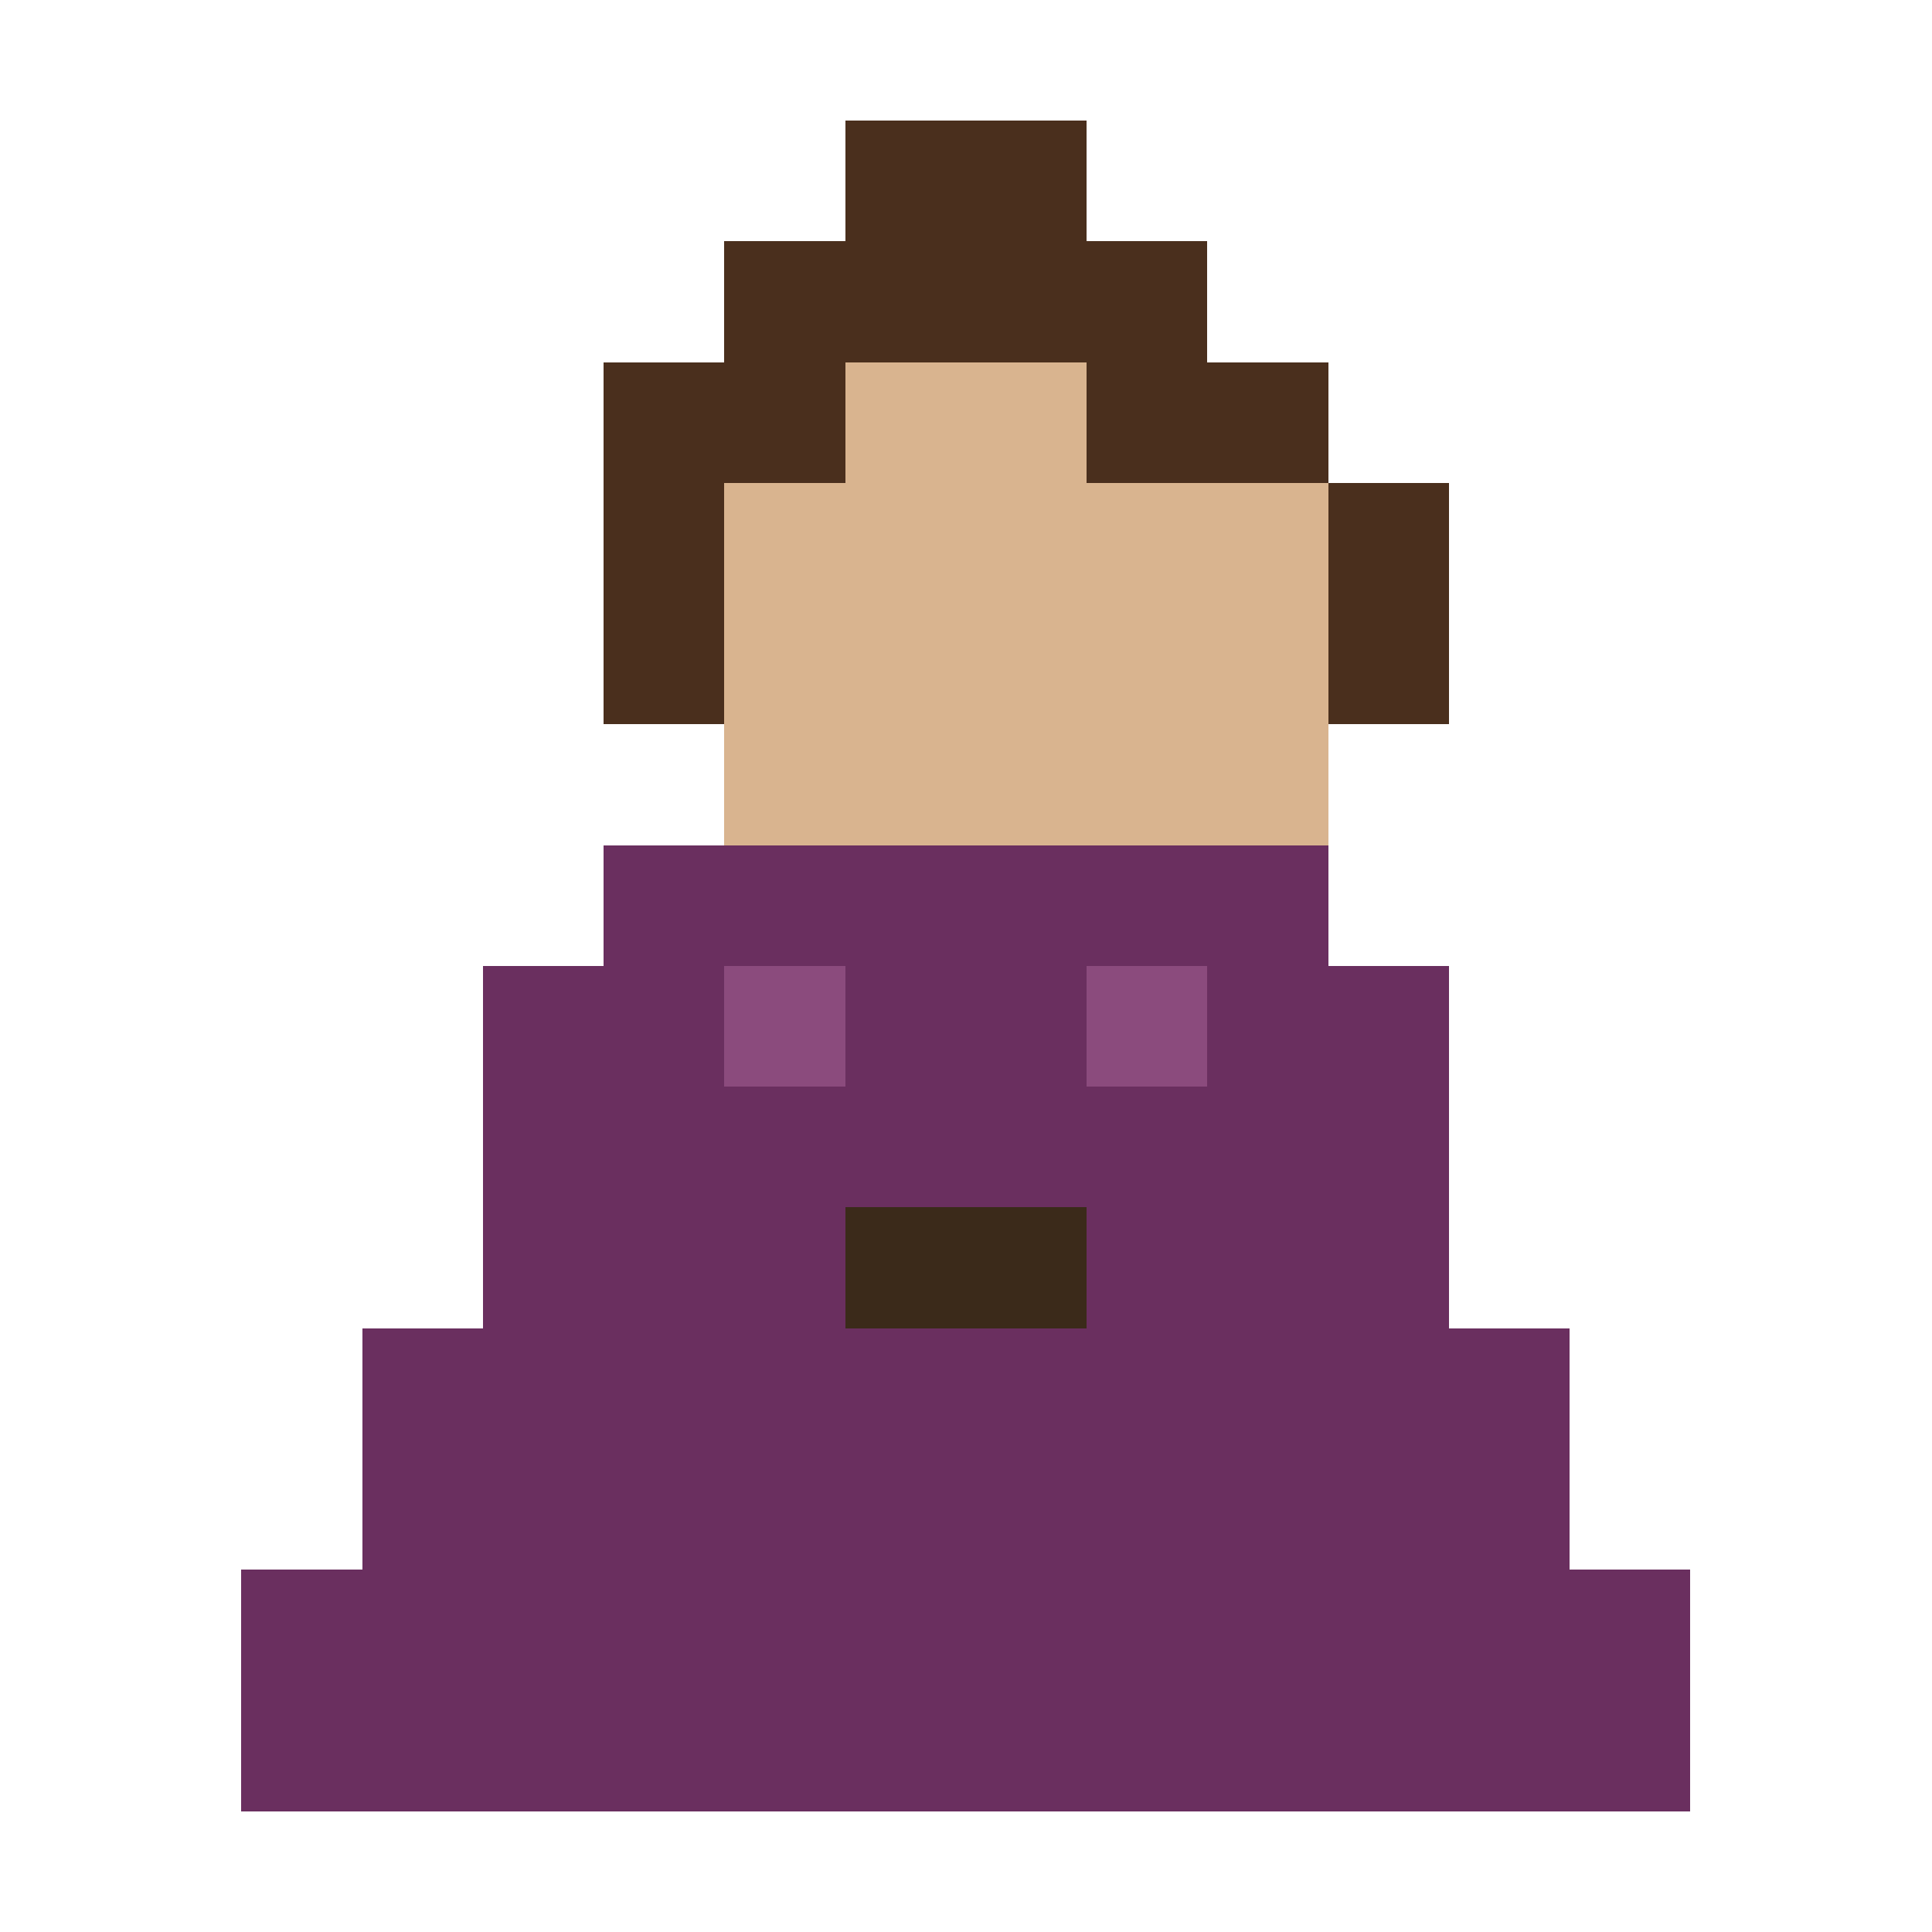
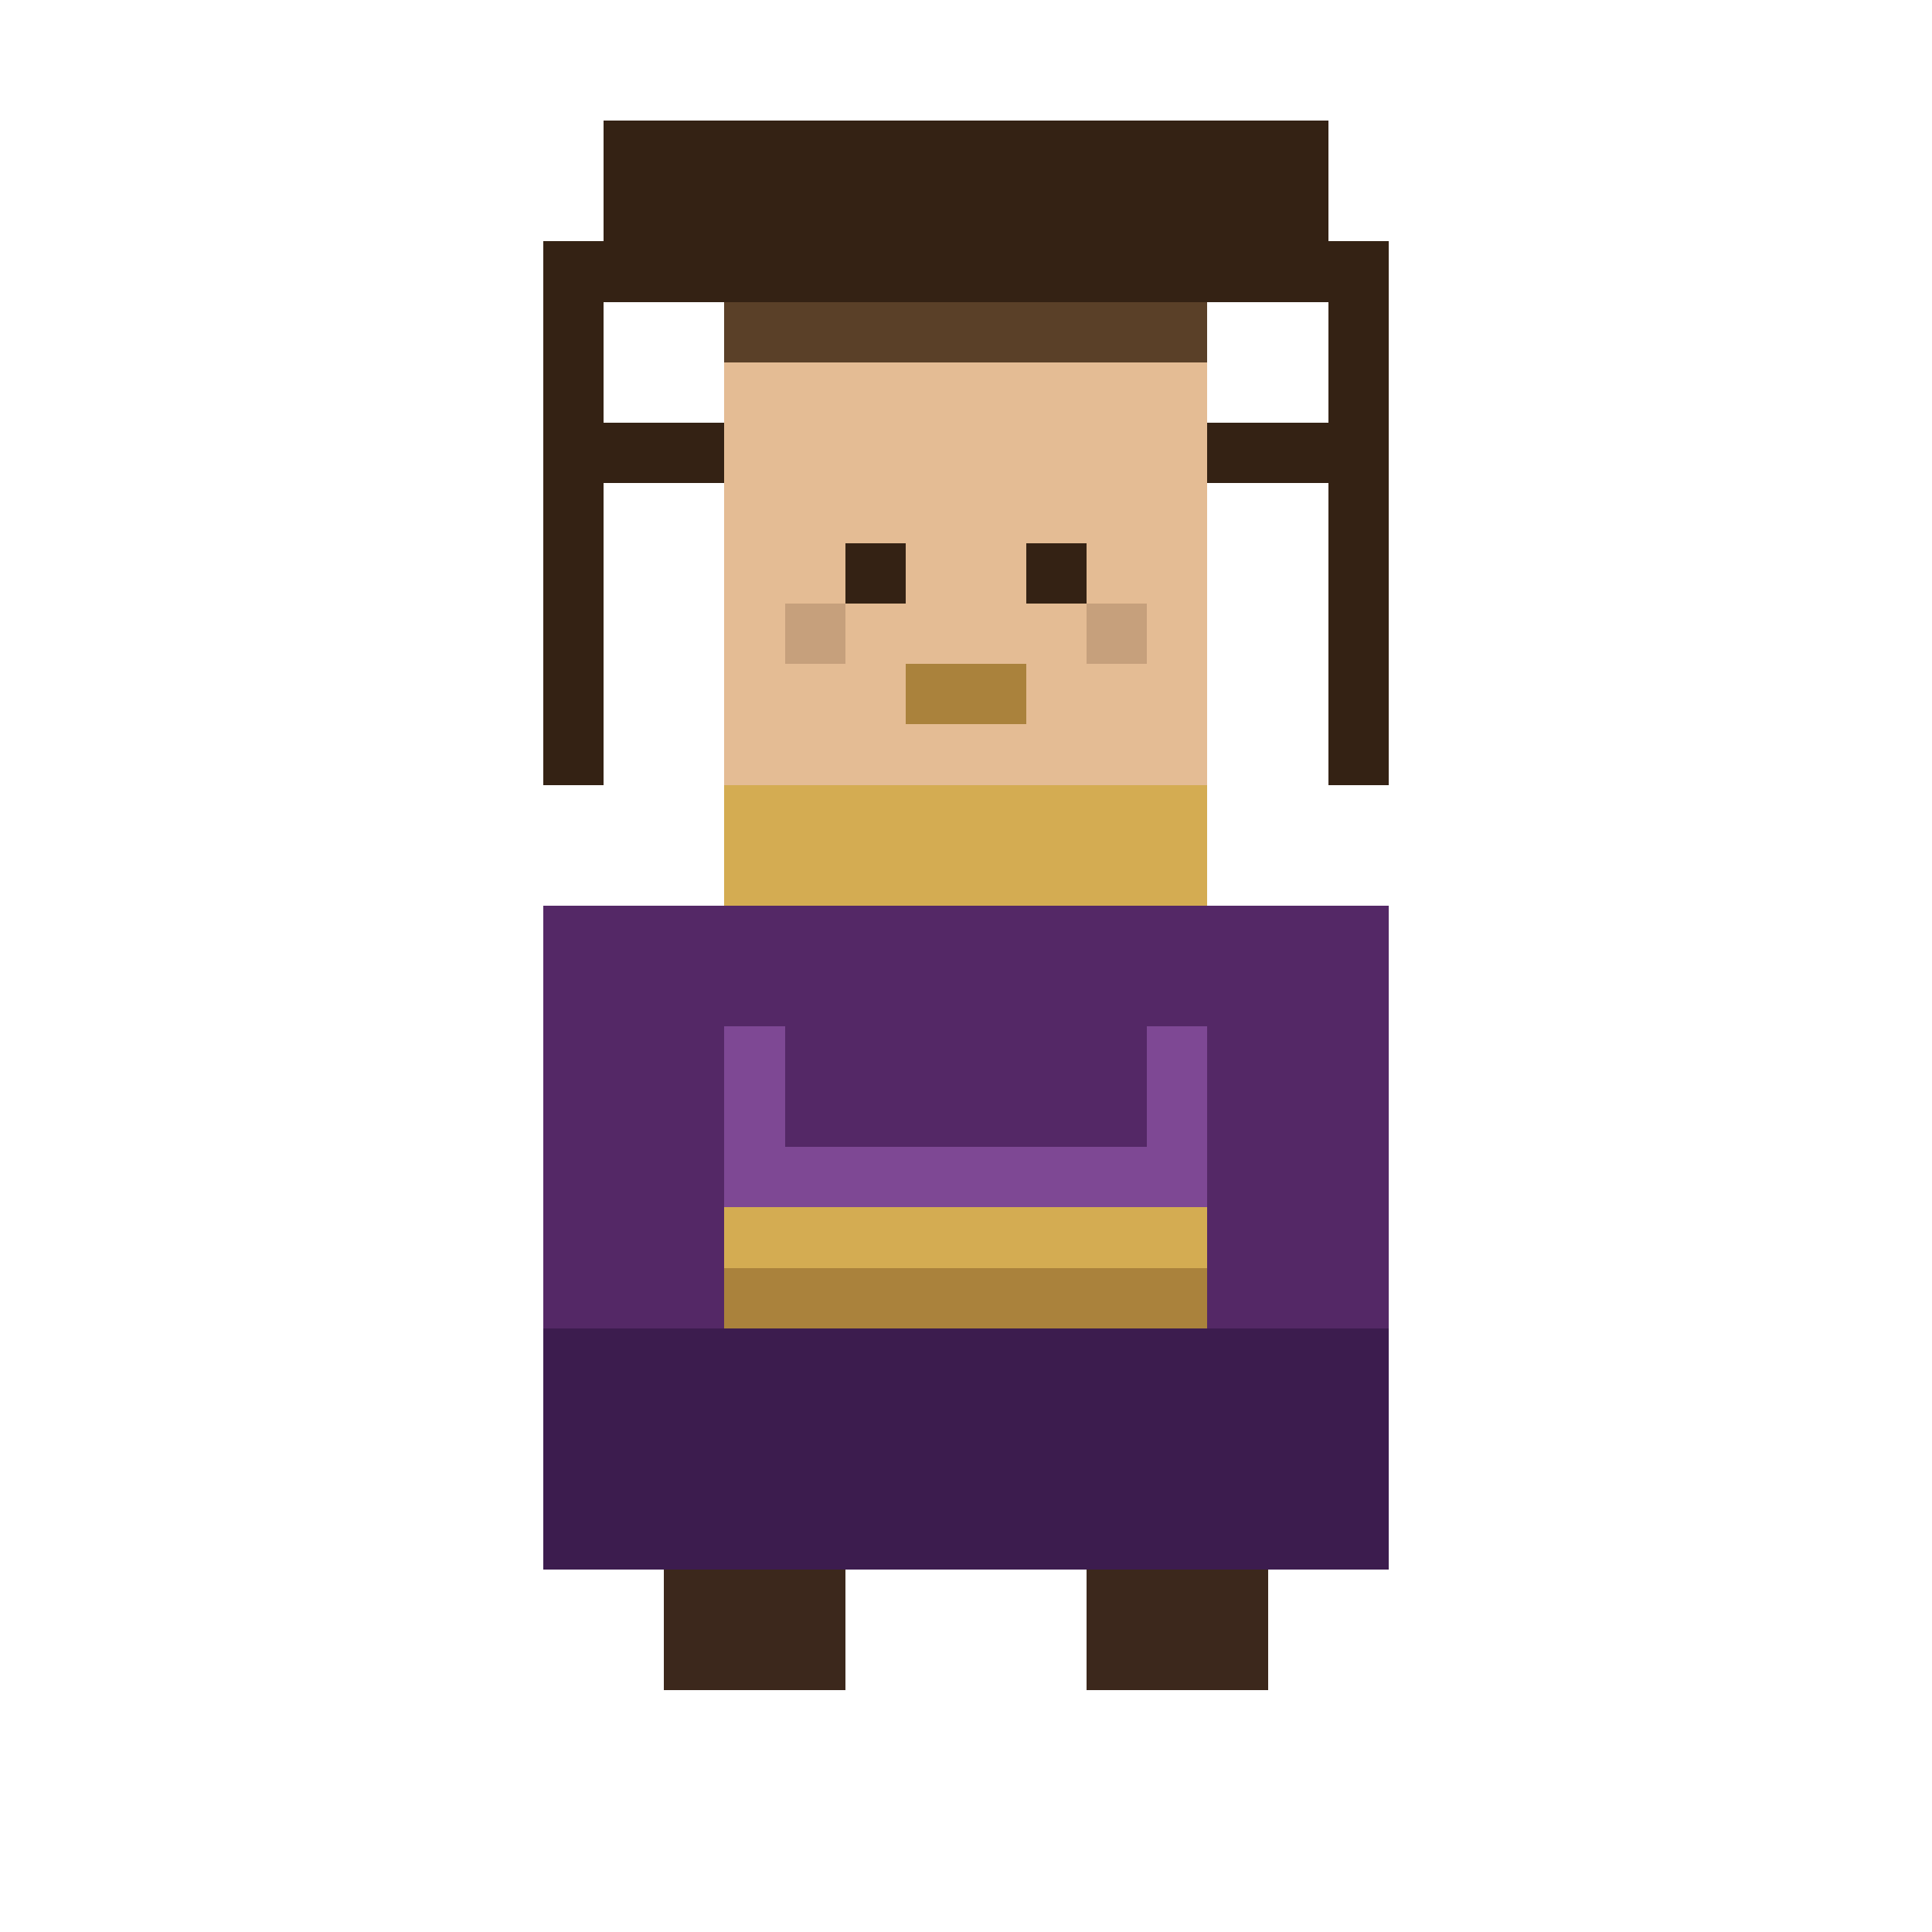
<svg xmlns="http://www.w3.org/2000/svg" width="32" height="32" viewBox="0 0 32 32" shape-rendering="crispEdges">
  <rect width="32" height="32" fill="none" />
-   <rect x="14" y="2" width="2" height="2" fill="#4a2f1d" />
-   <rect x="16" y="2" width="2" height="2" fill="#4a2f1d" />
-   <rect x="12" y="4" width="2" height="2" fill="#4a2f1d" />
-   <rect x="14" y="4" width="2" height="2" fill="#4a2f1d" />
-   <rect x="16" y="4" width="2" height="2" fill="#4a2f1d" />
-   <rect x="18" y="4" width="2" height="2" fill="#4a2f1d" />
-   <rect x="10" y="6" width="2" height="2" fill="#4a2f1d" />
-   <rect x="12" y="6" width="2" height="2" fill="#4a2f1d" />
-   <rect x="14" y="6" width="2" height="2" fill="#d9b48f" />
-   <rect x="16" y="6" width="2" height="2" fill="#d9b48f" />
-   <rect x="18" y="6" width="2" height="2" fill="#4a2f1d" />
-   <rect x="20" y="6" width="2" height="2" fill="#4a2f1d" />
-   <rect x="10" y="8" width="2" height="2" fill="#4a2f1d" />
-   <rect x="12" y="8" width="2" height="2" fill="#d9b48f" />
-   <rect x="14" y="8" width="2" height="2" fill="#d9b48f" />
-   <rect x="16" y="8" width="2" height="2" fill="#d9b48f" />
-   <rect x="18" y="8" width="2" height="2" fill="#d9b48f" />
-   <rect x="20" y="8" width="2" height="2" fill="#d9b48f" />
-   <rect x="22" y="8" width="2" height="2" fill="#4a2f1d" />
-   <rect x="10" y="10" width="2" height="2" fill="#4a2f1d" />
-   <rect x="12" y="10" width="2" height="2" fill="#d9b48f" />
-   <rect x="14" y="10" width="2" height="2" fill="#d9b48f" />
-   <rect x="16" y="10" width="2" height="2" fill="#d9b48f" />
-   <rect x="18" y="10" width="2" height="2" fill="#d9b48f" />
-   <rect x="20" y="10" width="2" height="2" fill="#d9b48f" />
-   <rect x="22" y="10" width="2" height="2" fill="#4a2f1d" />
-   <rect x="12" y="12" width="2" height="2" fill="#d9b48f" />
-   <rect x="14" y="12" width="2" height="2" fill="#d9b48f" />
-   <rect x="16" y="12" width="2" height="2" fill="#d9b48f" />
-   <rect x="18" y="12" width="2" height="2" fill="#d9b48f" />
-   <rect x="20" y="12" width="2" height="2" fill="#d9b48f" />
-   <rect x="10" y="14" width="2" height="2" fill="#6a2f5f" />
-   <rect x="12" y="14" width="2" height="2" fill="#6a2f5f" />
-   <rect x="14" y="14" width="2" height="2" fill="#6a2f5f" />
-   <rect x="16" y="14" width="2" height="2" fill="#6a2f5f" />
-   <rect x="18" y="14" width="2" height="2" fill="#6a2f5f" />
-   <rect x="20" y="14" width="2" height="2" fill="#6a2f5f" />
-   <rect x="8" y="16" width="2" height="2" fill="#6a2f5f" />
-   <rect x="10" y="16" width="2" height="2" fill="#6a2f5f" />
-   <rect x="12" y="16" width="2" height="2" fill="#8b4b7d" />
-   <rect x="14" y="16" width="2" height="2" fill="#6a2f5f" />
-   <rect x="16" y="16" width="2" height="2" fill="#6a2f5f" />
-   <rect x="18" y="16" width="2" height="2" fill="#8b4b7d" />
-   <rect x="20" y="16" width="2" height="2" fill="#6a2f5f" />
-   <rect x="22" y="16" width="2" height="2" fill="#6a2f5f" />
-   <rect x="8" y="18" width="2" height="2" fill="#6a2f5f" />
-   <rect x="10" y="18" width="2" height="2" fill="#6a2f5f" />
-   <rect x="12" y="18" width="2" height="2" fill="#6a2f5f" />
-   <rect x="14" y="18" width="2" height="2" fill="#6a2f5f" />
-   <rect x="16" y="18" width="2" height="2" fill="#6a2f5f" />
-   <rect x="18" y="18" width="2" height="2" fill="#6a2f5f" />
-   <rect x="20" y="18" width="2" height="2" fill="#6a2f5f" />
-   <rect x="22" y="18" width="2" height="2" fill="#6a2f5f" />
-   <rect x="8" y="20" width="2" height="2" fill="#6a2f5f" />
-   <rect x="10" y="20" width="2" height="2" fill="#6a2f5f" />
-   <rect x="12" y="20" width="2" height="2" fill="#6a2f5f" />
-   <rect x="14" y="20" width="2" height="2" fill="#3b2a1a" />
-   <rect x="16" y="20" width="2" height="2" fill="#3b2a1a" />
-   <rect x="18" y="20" width="2" height="2" fill="#6a2f5f" />
-   <rect x="20" y="20" width="2" height="2" fill="#6a2f5f" />
-   <rect x="22" y="20" width="2" height="2" fill="#6a2f5f" />
-   <rect x="6" y="22" width="2" height="2" fill="#6a2f5f" />
-   <rect x="8" y="22" width="2" height="2" fill="#6a2f5f" />
-   <rect x="10" y="22" width="2" height="2" fill="#6a2f5f" />
-   <rect x="12" y="22" width="2" height="2" fill="#6a2f5f" />
-   <rect x="14" y="22" width="2" height="2" fill="#6a2f5f" />
-   <rect x="16" y="22" width="2" height="2" fill="#6a2f5f" />
-   <rect x="18" y="22" width="2" height="2" fill="#6a2f5f" />
-   <rect x="20" y="22" width="2" height="2" fill="#6a2f5f" />
-   <rect x="22" y="22" width="2" height="2" fill="#6a2f5f" />
-   <rect x="24" y="22" width="2" height="2" fill="#6a2f5f" />
-   <rect x="6" y="24" width="2" height="2" fill="#6a2f5f" />
-   <rect x="8" y="24" width="2" height="2" fill="#6a2f5f" />
-   <rect x="10" y="24" width="2" height="2" fill="#6a2f5f" />
-   <rect x="12" y="24" width="2" height="2" fill="#6a2f5f" />
-   <rect x="14" y="24" width="2" height="2" fill="#6a2f5f" />
-   <rect x="16" y="24" width="2" height="2" fill="#6a2f5f" />
-   <rect x="18" y="24" width="2" height="2" fill="#6a2f5f" />
-   <rect x="20" y="24" width="2" height="2" fill="#6a2f5f" />
-   <rect x="22" y="24" width="2" height="2" fill="#6a2f5f" />
-   <rect x="24" y="24" width="2" height="2" fill="#6a2f5f" />
-   <rect x="4" y="26" width="2" height="2" fill="#6a2f5f" />
-   <rect x="6" y="26" width="2" height="2" fill="#6a2f5f" />
-   <rect x="8" y="26" width="2" height="2" fill="#6a2f5f" />
-   <rect x="10" y="26" width="2" height="2" fill="#6a2f5f" />
-   <rect x="12" y="26" width="2" height="2" fill="#6a2f5f" />
-   <rect x="14" y="26" width="2" height="2" fill="#6a2f5f" />
-   <rect x="16" y="26" width="2" height="2" fill="#6a2f5f" />
-   <rect x="18" y="26" width="2" height="2" fill="#6a2f5f" />
-   <rect x="20" y="26" width="2" height="2" fill="#6a2f5f" />
-   <rect x="22" y="26" width="2" height="2" fill="#6a2f5f" />
-   <rect x="24" y="26" width="2" height="2" fill="#6a2f5f" />
-   <rect x="26" y="26" width="2" height="2" fill="#6a2f5f" />
-   <rect x="4" y="28" width="2" height="2" fill="#6a2f5f" />
-   <rect x="6" y="28" width="2" height="2" fill="#6a2f5f" />
-   <rect x="8" y="28" width="2" height="2" fill="#6a2f5f" />
-   <rect x="10" y="28" width="2" height="2" fill="#6a2f5f" />
-   <rect x="12" y="28" width="2" height="2" fill="#6a2f5f" />
-   <rect x="14" y="28" width="2" height="2" fill="#6a2f5f" />
-   <rect x="16" y="28" width="2" height="2" fill="#6a2f5f" />
-   <rect x="18" y="28" width="2" height="2" fill="#6a2f5f" />
-   <rect x="20" y="28" width="2" height="2" fill="#6a2f5f" />
-   <rect x="22" y="28" width="2" height="2" fill="#6a2f5f" />
-   <rect x="24" y="28" width="2" height="2" fill="#6a2f5f" />
-   <rect x="26" y="28" width="2" height="2" fill="#6a2f5f" />
+   <rect x="10" y="2" width="1" height="1" fill="#342214" />
+   <rect x="11" y="2" width="1" height="1" fill="#342214" />
+   <rect x="12" y="2" width="1" height="1" fill="#342214" />
+   <rect x="13" y="2" width="1" height="1" fill="#342214" />
+   <rect x="14" y="2" width="1" height="1" fill="#342214" />
+   <rect x="15" y="2" width="1" height="1" fill="#342214" />
+   <rect x="16" y="2" width="1" height="1" fill="#342214" />
+   <rect x="17" y="2" width="1" height="1" fill="#342214" />
+   <rect x="18" y="2" width="1" height="1" fill="#342214" />
+   <rect x="19" y="2" width="1" height="1" fill="#342214" />
+   <rect x="20" y="2" width="1" height="1" fill="#342214" />
+   <rect x="21" y="2" width="1" height="1" fill="#342214" />
+   <rect x="10" y="3" width="1" height="1" fill="#342214" />
+   <rect x="11" y="3" width="1" height="1" fill="#342214" />
+   <rect x="12" y="3" width="1" height="1" fill="#342214" />
+   <rect x="13" y="3" width="1" height="1" fill="#342214" />
+   <rect x="14" y="3" width="1" height="1" fill="#342214" />
+   <rect x="15" y="3" width="1" height="1" fill="#342214" />
+   <rect x="16" y="3" width="1" height="1" fill="#342214" />
+   <rect x="17" y="3" width="1" height="1" fill="#342214" />
+   <rect x="18" y="3" width="1" height="1" fill="#342214" />
+   <rect x="19" y="3" width="1" height="1" fill="#342214" />
+   <rect x="20" y="3" width="1" height="1" fill="#342214" />
+   <rect x="21" y="3" width="1" height="1" fill="#342214" />
+   <rect x="9" y="4" width="1" height="1" fill="#342214" />
+   <rect x="10" y="4" width="1" height="1" fill="#342214" />
+   <rect x="11" y="4" width="1" height="1" fill="#342214" />
+   <rect x="12" y="4" width="1" height="1" fill="#342214" />
+   <rect x="13" y="4" width="1" height="1" fill="#342214" />
+   <rect x="14" y="4" width="1" height="1" fill="#342214" />
+   <rect x="15" y="4" width="1" height="1" fill="#342214" />
+   <rect x="16" y="4" width="1" height="1" fill="#342214" />
+   <rect x="17" y="4" width="1" height="1" fill="#342214" />
+   <rect x="18" y="4" width="1" height="1" fill="#342214" />
+   <rect x="19" y="4" width="1" height="1" fill="#342214" />
+   <rect x="20" y="4" width="1" height="1" fill="#342214" />
+   <rect x="21" y="4" width="1" height="1" fill="#342214" />
+   <rect x="22" y="4" width="1" height="1" fill="#342214" />
+   <rect x="9" y="5" width="1" height="1" fill="#342214" />
+   <rect x="12" y="5" width="1" height="1" fill="#5a4028" />
+   <rect x="13" y="5" width="1" height="1" fill="#5a4028" />
+   <rect x="14" y="5" width="1" height="1" fill="#5a4028" />
+   <rect x="15" y="5" width="1" height="1" fill="#5a4028" />
+   <rect x="16" y="5" width="1" height="1" fill="#5a4028" />
+   <rect x="17" y="5" width="1" height="1" fill="#5a4028" />
+   <rect x="18" y="5" width="1" height="1" fill="#5a4028" />
+   <rect x="19" y="5" width="1" height="1" fill="#5a4028" />
+   <rect x="22" y="5" width="1" height="1" fill="#342214" />
+   <rect x="9" y="6" width="1" height="1" fill="#342214" />
+   <rect x="12" y="6" width="1" height="1" fill="#e4bc94" />
+   <rect x="13" y="6" width="1" height="1" fill="#e4bc94" />
+   <rect x="14" y="6" width="1" height="1" fill="#e4bc94" />
+   <rect x="15" y="6" width="1" height="1" fill="#e4bc94" />
+   <rect x="16" y="6" width="1" height="1" fill="#e4bc94" />
+   <rect x="17" y="6" width="1" height="1" fill="#e4bc94" />
+   <rect x="18" y="6" width="1" height="1" fill="#e4bc94" />
+   <rect x="19" y="6" width="1" height="1" fill="#e4bc94" />
+   <rect x="22" y="6" width="1" height="1" fill="#342214" />
+   <rect x="9" y="7" width="1" height="1" fill="#342214" />
+   <rect x="10" y="7" width="1" height="1" fill="#342214" />
+   <rect x="11" y="7" width="1" height="1" fill="#342214" />
+   <rect x="12" y="7" width="1" height="1" fill="#e4bc94" />
+   <rect x="13" y="7" width="1" height="1" fill="#e4bc94" />
+   <rect x="14" y="7" width="1" height="1" fill="#e4bc94" />
+   <rect x="15" y="7" width="1" height="1" fill="#e4bc94" />
+   <rect x="16" y="7" width="1" height="1" fill="#e4bc94" />
+   <rect x="17" y="7" width="1" height="1" fill="#e4bc94" />
+   <rect x="18" y="7" width="1" height="1" fill="#e4bc94" />
+   <rect x="19" y="7" width="1" height="1" fill="#e4bc94" />
+   <rect x="20" y="7" width="1" height="1" fill="#342214" />
+   <rect x="21" y="7" width="1" height="1" fill="#342214" />
+   <rect x="22" y="7" width="1" height="1" fill="#342214" />
+   <rect x="9" y="8" width="1" height="1" fill="#342214" />
+   <rect x="12" y="8" width="1" height="1" fill="#e4bc94" />
+   <rect x="13" y="8" width="1" height="1" fill="#e4bc94" />
+   <rect x="14" y="8" width="1" height="1" fill="#e4bc94" />
+   <rect x="15" y="8" width="1" height="1" fill="#e4bc94" />
+   <rect x="16" y="8" width="1" height="1" fill="#e4bc94" />
+   <rect x="17" y="8" width="1" height="1" fill="#e4bc94" />
+   <rect x="18" y="8" width="1" height="1" fill="#e4bc94" />
+   <rect x="19" y="8" width="1" height="1" fill="#e4bc94" />
+   <rect x="22" y="8" width="1" height="1" fill="#342214" />
+   <rect x="9" y="9" width="1" height="1" fill="#342214" />
+   <rect x="12" y="9" width="1" height="1" fill="#e4bc94" />
+   <rect x="13" y="9" width="1" height="1" fill="#e4bc94" />
+   <rect x="14" y="9" width="1" height="1" fill="#342214" />
+   <rect x="15" y="9" width="1" height="1" fill="#e4bc94" />
+   <rect x="16" y="9" width="1" height="1" fill="#e4bc94" />
+   <rect x="17" y="9" width="1" height="1" fill="#342214" />
+   <rect x="18" y="9" width="1" height="1" fill="#e4bc94" />
+   <rect x="19" y="9" width="1" height="1" fill="#e4bc94" />
+   <rect x="22" y="9" width="1" height="1" fill="#342214" />
+   <rect x="9" y="10" width="1" height="1" fill="#342214" />
+   <rect x="12" y="10" width="1" height="1" fill="#e4bc94" />
+   <rect x="13" y="10" width="1" height="1" fill="#c6a07c" />
+   <rect x="14" y="10" width="1" height="1" fill="#e4bc94" />
+   <rect x="15" y="10" width="1" height="1" fill="#e4bc94" />
+   <rect x="16" y="10" width="1" height="1" fill="#e4bc94" />
+   <rect x="17" y="10" width="1" height="1" fill="#e4bc94" />
+   <rect x="18" y="10" width="1" height="1" fill="#c6a07c" />
+   <rect x="19" y="10" width="1" height="1" fill="#e4bc94" />
+   <rect x="22" y="10" width="1" height="1" fill="#342214" />
+   <rect x="9" y="11" width="1" height="1" fill="#342214" />
+   <rect x="12" y="11" width="1" height="1" fill="#e4bc94" />
+   <rect x="13" y="11" width="1" height="1" fill="#e4bc94" />
+   <rect x="14" y="11" width="1" height="1" fill="#e4bc94" />
+   <rect x="15" y="11" width="1" height="1" fill="#aa823c" />
+   <rect x="16" y="11" width="1" height="1" fill="#aa823c" />
+   <rect x="17" y="11" width="1" height="1" fill="#e4bc94" />
+   <rect x="18" y="11" width="1" height="1" fill="#e4bc94" />
+   <rect x="19" y="11" width="1" height="1" fill="#e4bc94" />
+   <rect x="22" y="11" width="1" height="1" fill="#342214" />
+   <rect x="9" y="12" width="1" height="1" fill="#342214" />
+   <rect x="12" y="12" width="1" height="1" fill="#e4bc94" />
+   <rect x="13" y="12" width="1" height="1" fill="#e4bc94" />
+   <rect x="14" y="12" width="1" height="1" fill="#e4bc94" />
+   <rect x="15" y="12" width="1" height="1" fill="#e4bc94" />
+   <rect x="16" y="12" width="1" height="1" fill="#e4bc94" />
+   <rect x="17" y="12" width="1" height="1" fill="#e4bc94" />
+   <rect x="18" y="12" width="1" height="1" fill="#e4bc94" />
+   <rect x="19" y="12" width="1" height="1" fill="#e4bc94" />
+   <rect x="22" y="12" width="1" height="1" fill="#342214" />
+   <rect x="12" y="13" width="1" height="1" fill="#d4ac52" />
+   <rect x="13" y="13" width="1" height="1" fill="#d4ac52" />
+   <rect x="14" y="13" width="1" height="1" fill="#d4ac52" />
+   <rect x="15" y="13" width="1" height="1" fill="#d4ac52" />
+   <rect x="16" y="13" width="1" height="1" fill="#d4ac52" />
+   <rect x="17" y="13" width="1" height="1" fill="#d4ac52" />
+   <rect x="18" y="13" width="1" height="1" fill="#d4ac52" />
+   <rect x="19" y="13" width="1" height="1" fill="#d4ac52" />
+   <rect x="12" y="14" width="1" height="1" fill="#d4ac52" />
+   <rect x="13" y="14" width="1" height="1" fill="#d4ac52" />
+   <rect x="14" y="14" width="1" height="1" fill="#d4ac52" />
+   <rect x="15" y="14" width="1" height="1" fill="#d4ac52" />
+   <rect x="16" y="14" width="1" height="1" fill="#d4ac52" />
+   <rect x="17" y="14" width="1" height="1" fill="#d4ac52" />
+   <rect x="18" y="14" width="1" height="1" fill="#d4ac52" />
+   <rect x="19" y="14" width="1" height="1" fill="#d4ac52" />
+   <rect x="9" y="15" width="1" height="1" fill="#542866" />
+   <rect x="10" y="15" width="1" height="1" fill="#542866" />
+   <rect x="11" y="15" width="1" height="1" fill="#542866" />
+   <rect x="12" y="15" width="1" height="1" fill="#542866" />
+   <rect x="13" y="15" width="1" height="1" fill="#542866" />
+   <rect x="14" y="15" width="1" height="1" fill="#542866" />
+   <rect x="15" y="15" width="1" height="1" fill="#542866" />
+   <rect x="16" y="15" width="1" height="1" fill="#542866" />
+   <rect x="17" y="15" width="1" height="1" fill="#542866" />
+   <rect x="18" y="15" width="1" height="1" fill="#542866" />
+   <rect x="19" y="15" width="1" height="1" fill="#542866" />
+   <rect x="20" y="15" width="1" height="1" fill="#542866" />
+   <rect x="21" y="15" width="1" height="1" fill="#542866" />
+   <rect x="22" y="15" width="1" height="1" fill="#542866" />
+   <rect x="9" y="16" width="1" height="1" fill="#542866" />
+   <rect x="10" y="16" width="1" height="1" fill="#542866" />
+   <rect x="11" y="16" width="1" height="1" fill="#542866" />
+   <rect x="12" y="16" width="1" height="1" fill="#542866" />
+   <rect x="13" y="16" width="1" height="1" fill="#542866" />
+   <rect x="14" y="16" width="1" height="1" fill="#542866" />
+   <rect x="15" y="16" width="1" height="1" fill="#542866" />
+   <rect x="16" y="16" width="1" height="1" fill="#542866" />
+   <rect x="17" y="16" width="1" height="1" fill="#542866" />
+   <rect x="18" y="16" width="1" height="1" fill="#542866" />
+   <rect x="19" y="16" width="1" height="1" fill="#542866" />
+   <rect x="20" y="16" width="1" height="1" fill="#542866" />
+   <rect x="21" y="16" width="1" height="1" fill="#542866" />
+   <rect x="22" y="16" width="1" height="1" fill="#542866" />
+   <rect x="9" y="17" width="1" height="1" fill="#542866" />
+   <rect x="10" y="17" width="1" height="1" fill="#542866" />
+   <rect x="11" y="17" width="1" height="1" fill="#542866" />
+   <rect x="12" y="17" width="1" height="1" fill="#7e4894" />
+   <rect x="13" y="17" width="1" height="1" fill="#542866" />
+   <rect x="14" y="17" width="1" height="1" fill="#542866" />
+   <rect x="15" y="17" width="1" height="1" fill="#542866" />
+   <rect x="16" y="17" width="1" height="1" fill="#542866" />
+   <rect x="17" y="17" width="1" height="1" fill="#542866" />
+   <rect x="18" y="17" width="1" height="1" fill="#542866" />
+   <rect x="19" y="17" width="1" height="1" fill="#7e4894" />
+   <rect x="20" y="17" width="1" height="1" fill="#542866" />
+   <rect x="21" y="17" width="1" height="1" fill="#542866" />
+   <rect x="22" y="17" width="1" height="1" fill="#542866" />
+   <rect x="9" y="18" width="1" height="1" fill="#542866" />
+   <rect x="10" y="18" width="1" height="1" fill="#542866" />
+   <rect x="11" y="18" width="1" height="1" fill="#542866" />
+   <rect x="12" y="18" width="1" height="1" fill="#7e4894" />
+   <rect x="13" y="18" width="1" height="1" fill="#542866" />
+   <rect x="14" y="18" width="1" height="1" fill="#542866" />
+   <rect x="15" y="18" width="1" height="1" fill="#542866" />
+   <rect x="16" y="18" width="1" height="1" fill="#542866" />
+   <rect x="17" y="18" width="1" height="1" fill="#542866" />
+   <rect x="18" y="18" width="1" height="1" fill="#542866" />
+   <rect x="19" y="18" width="1" height="1" fill="#7e4894" />
+   <rect x="20" y="18" width="1" height="1" fill="#542866" />
+   <rect x="21" y="18" width="1" height="1" fill="#542866" />
+   <rect x="22" y="18" width="1" height="1" fill="#542866" />
+   <rect x="9" y="19" width="1" height="1" fill="#542866" />
+   <rect x="10" y="19" width="1" height="1" fill="#542866" />
+   <rect x="11" y="19" width="1" height="1" fill="#542866" />
+   <rect x="12" y="19" width="1" height="1" fill="#7e4894" />
+   <rect x="13" y="19" width="1" height="1" fill="#7e4894" />
+   <rect x="14" y="19" width="1" height="1" fill="#7e4894" />
+   <rect x="15" y="19" width="1" height="1" fill="#7e4894" />
+   <rect x="16" y="19" width="1" height="1" fill="#7e4894" />
+   <rect x="17" y="19" width="1" height="1" fill="#7e4894" />
+   <rect x="18" y="19" width="1" height="1" fill="#7e4894" />
+   <rect x="19" y="19" width="1" height="1" fill="#7e4894" />
+   <rect x="20" y="19" width="1" height="1" fill="#542866" />
+   <rect x="21" y="19" width="1" height="1" fill="#542866" />
+   <rect x="22" y="19" width="1" height="1" fill="#542866" />
+   <rect x="9" y="20" width="1" height="1" fill="#542866" />
+   <rect x="10" y="20" width="1" height="1" fill="#542866" />
+   <rect x="11" y="20" width="1" height="1" fill="#542866" />
+   <rect x="12" y="20" width="1" height="1" fill="#d4ac52" />
+   <rect x="13" y="20" width="1" height="1" fill="#d4ac52" />
+   <rect x="14" y="20" width="1" height="1" fill="#d4ac52" />
+   <rect x="15" y="20" width="1" height="1" fill="#d4ac52" />
+   <rect x="16" y="20" width="1" height="1" fill="#d4ac52" />
+   <rect x="17" y="20" width="1" height="1" fill="#d4ac52" />
+   <rect x="18" y="20" width="1" height="1" fill="#d4ac52" />
+   <rect x="19" y="20" width="1" height="1" fill="#d4ac52" />
+   <rect x="20" y="20" width="1" height="1" fill="#542866" />
+   <rect x="21" y="20" width="1" height="1" fill="#542866" />
+   <rect x="22" y="20" width="1" height="1" fill="#542866" />
+   <rect x="9" y="21" width="1" height="1" fill="#542866" />
+   <rect x="10" y="21" width="1" height="1" fill="#542866" />
+   <rect x="11" y="21" width="1" height="1" fill="#542866" />
+   <rect x="12" y="21" width="1" height="1" fill="#aa823c" />
+   <rect x="13" y="21" width="1" height="1" fill="#aa823c" />
+   <rect x="14" y="21" width="1" height="1" fill="#aa823c" />
+   <rect x="15" y="21" width="1" height="1" fill="#aa823c" />
+   <rect x="16" y="21" width="1" height="1" fill="#aa823c" />
+   <rect x="17" y="21" width="1" height="1" fill="#aa823c" />
+   <rect x="18" y="21" width="1" height="1" fill="#aa823c" />
+   <rect x="19" y="21" width="1" height="1" fill="#aa823c" />
+   <rect x="20" y="21" width="1" height="1" fill="#542866" />
+   <rect x="21" y="21" width="1" height="1" fill="#542866" />
+   <rect x="22" y="21" width="1" height="1" fill="#542866" />
+   <rect x="9" y="22" width="1" height="1" fill="#3c1c4e" />
+   <rect x="10" y="22" width="1" height="1" fill="#3c1c4e" />
+   <rect x="11" y="22" width="1" height="1" fill="#3c1c4e" />
+   <rect x="12" y="22" width="1" height="1" fill="#3c1c4e" />
+   <rect x="13" y="22" width="1" height="1" fill="#3c1c4e" />
+   <rect x="14" y="22" width="1" height="1" fill="#3c1c4e" />
+   <rect x="15" y="22" width="1" height="1" fill="#3c1c4e" />
+   <rect x="16" y="22" width="1" height="1" fill="#3c1c4e" />
+   <rect x="17" y="22" width="1" height="1" fill="#3c1c4e" />
+   <rect x="18" y="22" width="1" height="1" fill="#3c1c4e" />
+   <rect x="19" y="22" width="1" height="1" fill="#3c1c4e" />
+   <rect x="20" y="22" width="1" height="1" fill="#3c1c4e" />
+   <rect x="21" y="22" width="1" height="1" fill="#3c1c4e" />
+   <rect x="22" y="22" width="1" height="1" fill="#3c1c4e" />
+   <rect x="9" y="23" width="1" height="1" fill="#3c1c4e" />
+   <rect x="10" y="23" width="1" height="1" fill="#3c1c4e" />
+   <rect x="11" y="23" width="1" height="1" fill="#3c1c4e" />
+   <rect x="12" y="23" width="1" height="1" fill="#3c1c4e" />
+   <rect x="13" y="23" width="1" height="1" fill="#3c1c4e" />
+   <rect x="14" y="23" width="1" height="1" fill="#3c1c4e" />
+   <rect x="15" y="23" width="1" height="1" fill="#3c1c4e" />
+   <rect x="16" y="23" width="1" height="1" fill="#3c1c4e" />
+   <rect x="17" y="23" width="1" height="1" fill="#3c1c4e" />
+   <rect x="18" y="23" width="1" height="1" fill="#3c1c4e" />
+   <rect x="19" y="23" width="1" height="1" fill="#3c1c4e" />
+   <rect x="20" y="23" width="1" height="1" fill="#3c1c4e" />
+   <rect x="21" y="23" width="1" height="1" fill="#3c1c4e" />
+   <rect x="22" y="23" width="1" height="1" fill="#3c1c4e" />
+   <rect x="9" y="24" width="1" height="1" fill="#3c1c4e" />
+   <rect x="10" y="24" width="1" height="1" fill="#3c1c4e" />
+   <rect x="11" y="24" width="1" height="1" fill="#3c1c4e" />
+   <rect x="12" y="24" width="1" height="1" fill="#3c1c4e" />
+   <rect x="13" y="24" width="1" height="1" fill="#3c1c4e" />
+   <rect x="14" y="24" width="1" height="1" fill="#3c1c4e" />
+   <rect x="15" y="24" width="1" height="1" fill="#3c1c4e" />
+   <rect x="16" y="24" width="1" height="1" fill="#3c1c4e" />
+   <rect x="17" y="24" width="1" height="1" fill="#3c1c4e" />
+   <rect x="18" y="24" width="1" height="1" fill="#3c1c4e" />
+   <rect x="19" y="24" width="1" height="1" fill="#3c1c4e" />
+   <rect x="20" y="24" width="1" height="1" fill="#3c1c4e" />
+   <rect x="21" y="24" width="1" height="1" fill="#3c1c4e" />
+   <rect x="22" y="24" width="1" height="1" fill="#3c1c4e" />
+   <rect x="9" y="25" width="1" height="1" fill="#3c1c4e" />
+   <rect x="10" y="25" width="1" height="1" fill="#3c1c4e" />
+   <rect x="11" y="25" width="1" height="1" fill="#3c1c4e" />
+   <rect x="12" y="25" width="1" height="1" fill="#3c1c4e" />
+   <rect x="13" y="25" width="1" height="1" fill="#3c1c4e" />
+   <rect x="14" y="25" width="1" height="1" fill="#3c1c4e" />
+   <rect x="15" y="25" width="1" height="1" fill="#3c1c4e" />
+   <rect x="16" y="25" width="1" height="1" fill="#3c1c4e" />
+   <rect x="17" y="25" width="1" height="1" fill="#3c1c4e" />
+   <rect x="18" y="25" width="1" height="1" fill="#3c1c4e" />
+   <rect x="19" y="25" width="1" height="1" fill="#3c1c4e" />
+   <rect x="20" y="25" width="1" height="1" fill="#3c1c4e" />
+   <rect x="21" y="25" width="1" height="1" fill="#3c1c4e" />
+   <rect x="22" y="25" width="1" height="1" fill="#3c1c4e" />
+   <rect x="11" y="26" width="1" height="1" fill="#3c281c" />
+   <rect x="12" y="26" width="1" height="1" fill="#3c281c" />
+   <rect x="13" y="26" width="1" height="1" fill="#3c281c" />
+   <rect x="18" y="26" width="1" height="1" fill="#3c281c" />
+   <rect x="19" y="26" width="1" height="1" fill="#3c281c" />
+   <rect x="20" y="26" width="1" height="1" fill="#3c281c" />
+   <rect x="11" y="27" width="1" height="1" fill="#3c281c" />
+   <rect x="12" y="27" width="1" height="1" fill="#3c281c" />
+   <rect x="13" y="27" width="1" height="1" fill="#3c281c" />
+   <rect x="18" y="27" width="1" height="1" fill="#3c281c" />
+   <rect x="19" y="27" width="1" height="1" fill="#3c281c" />
+   <rect x="20" y="27" width="1" height="1" fill="#3c281c" />
</svg>
